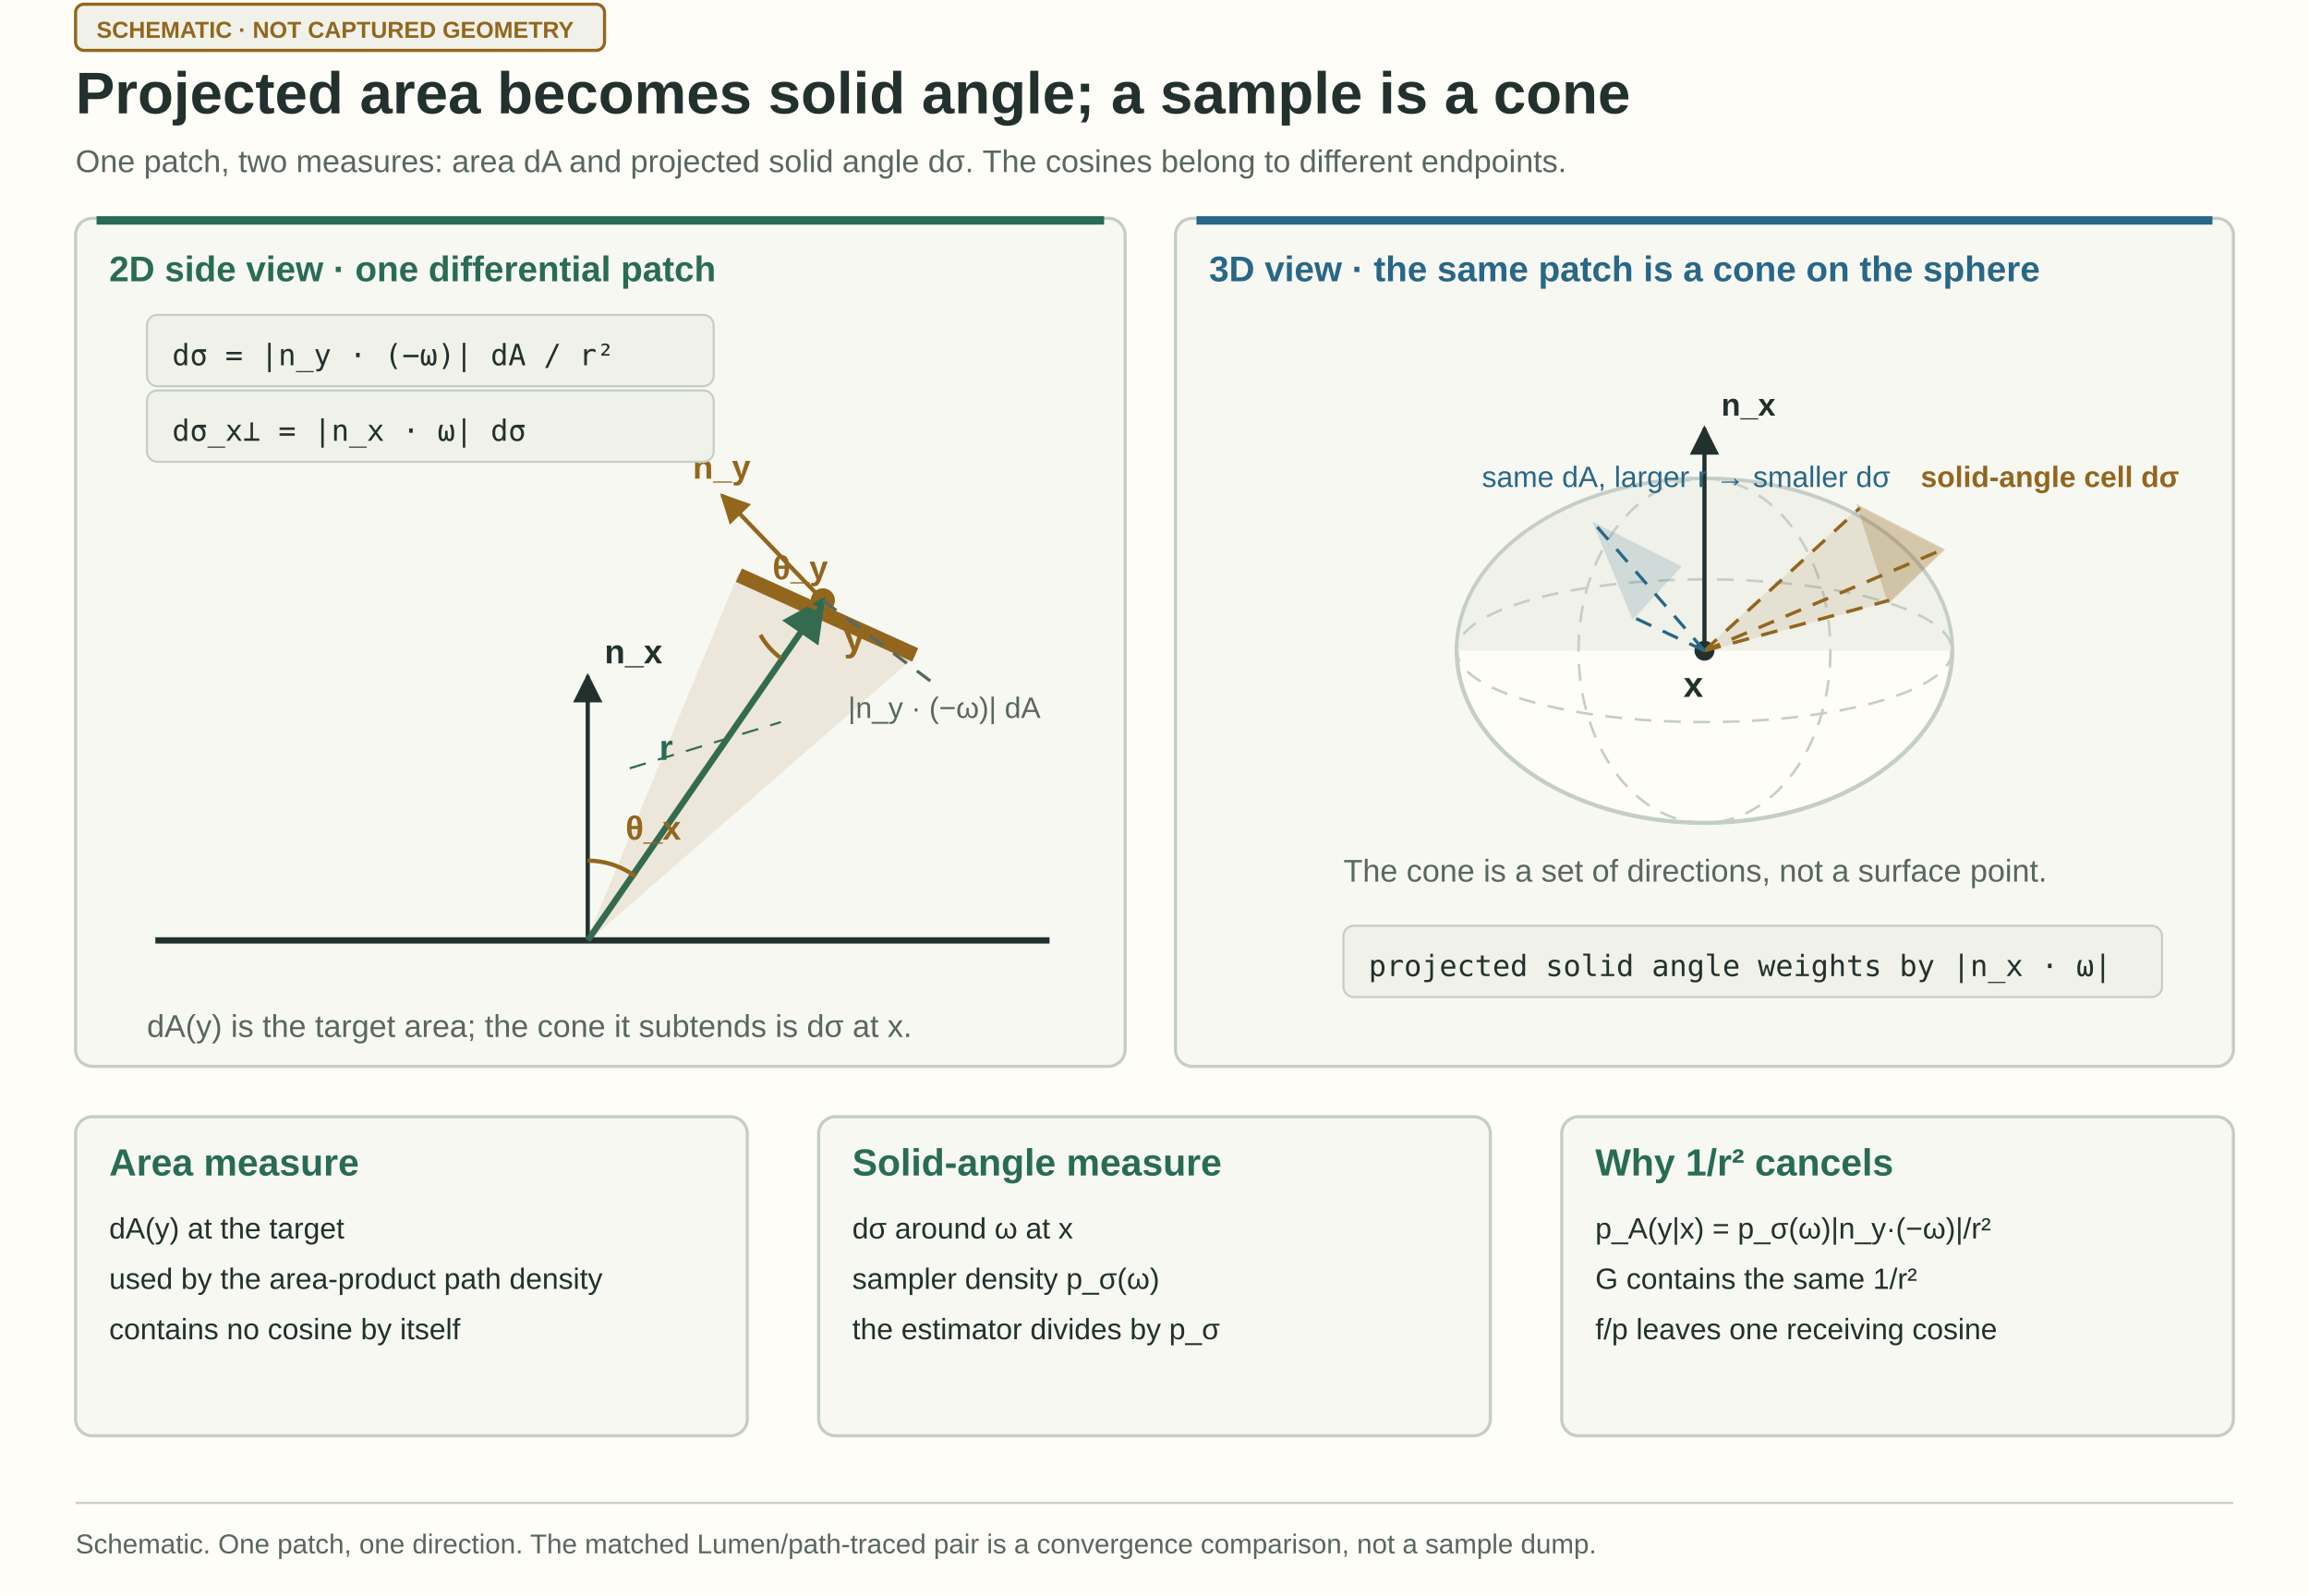
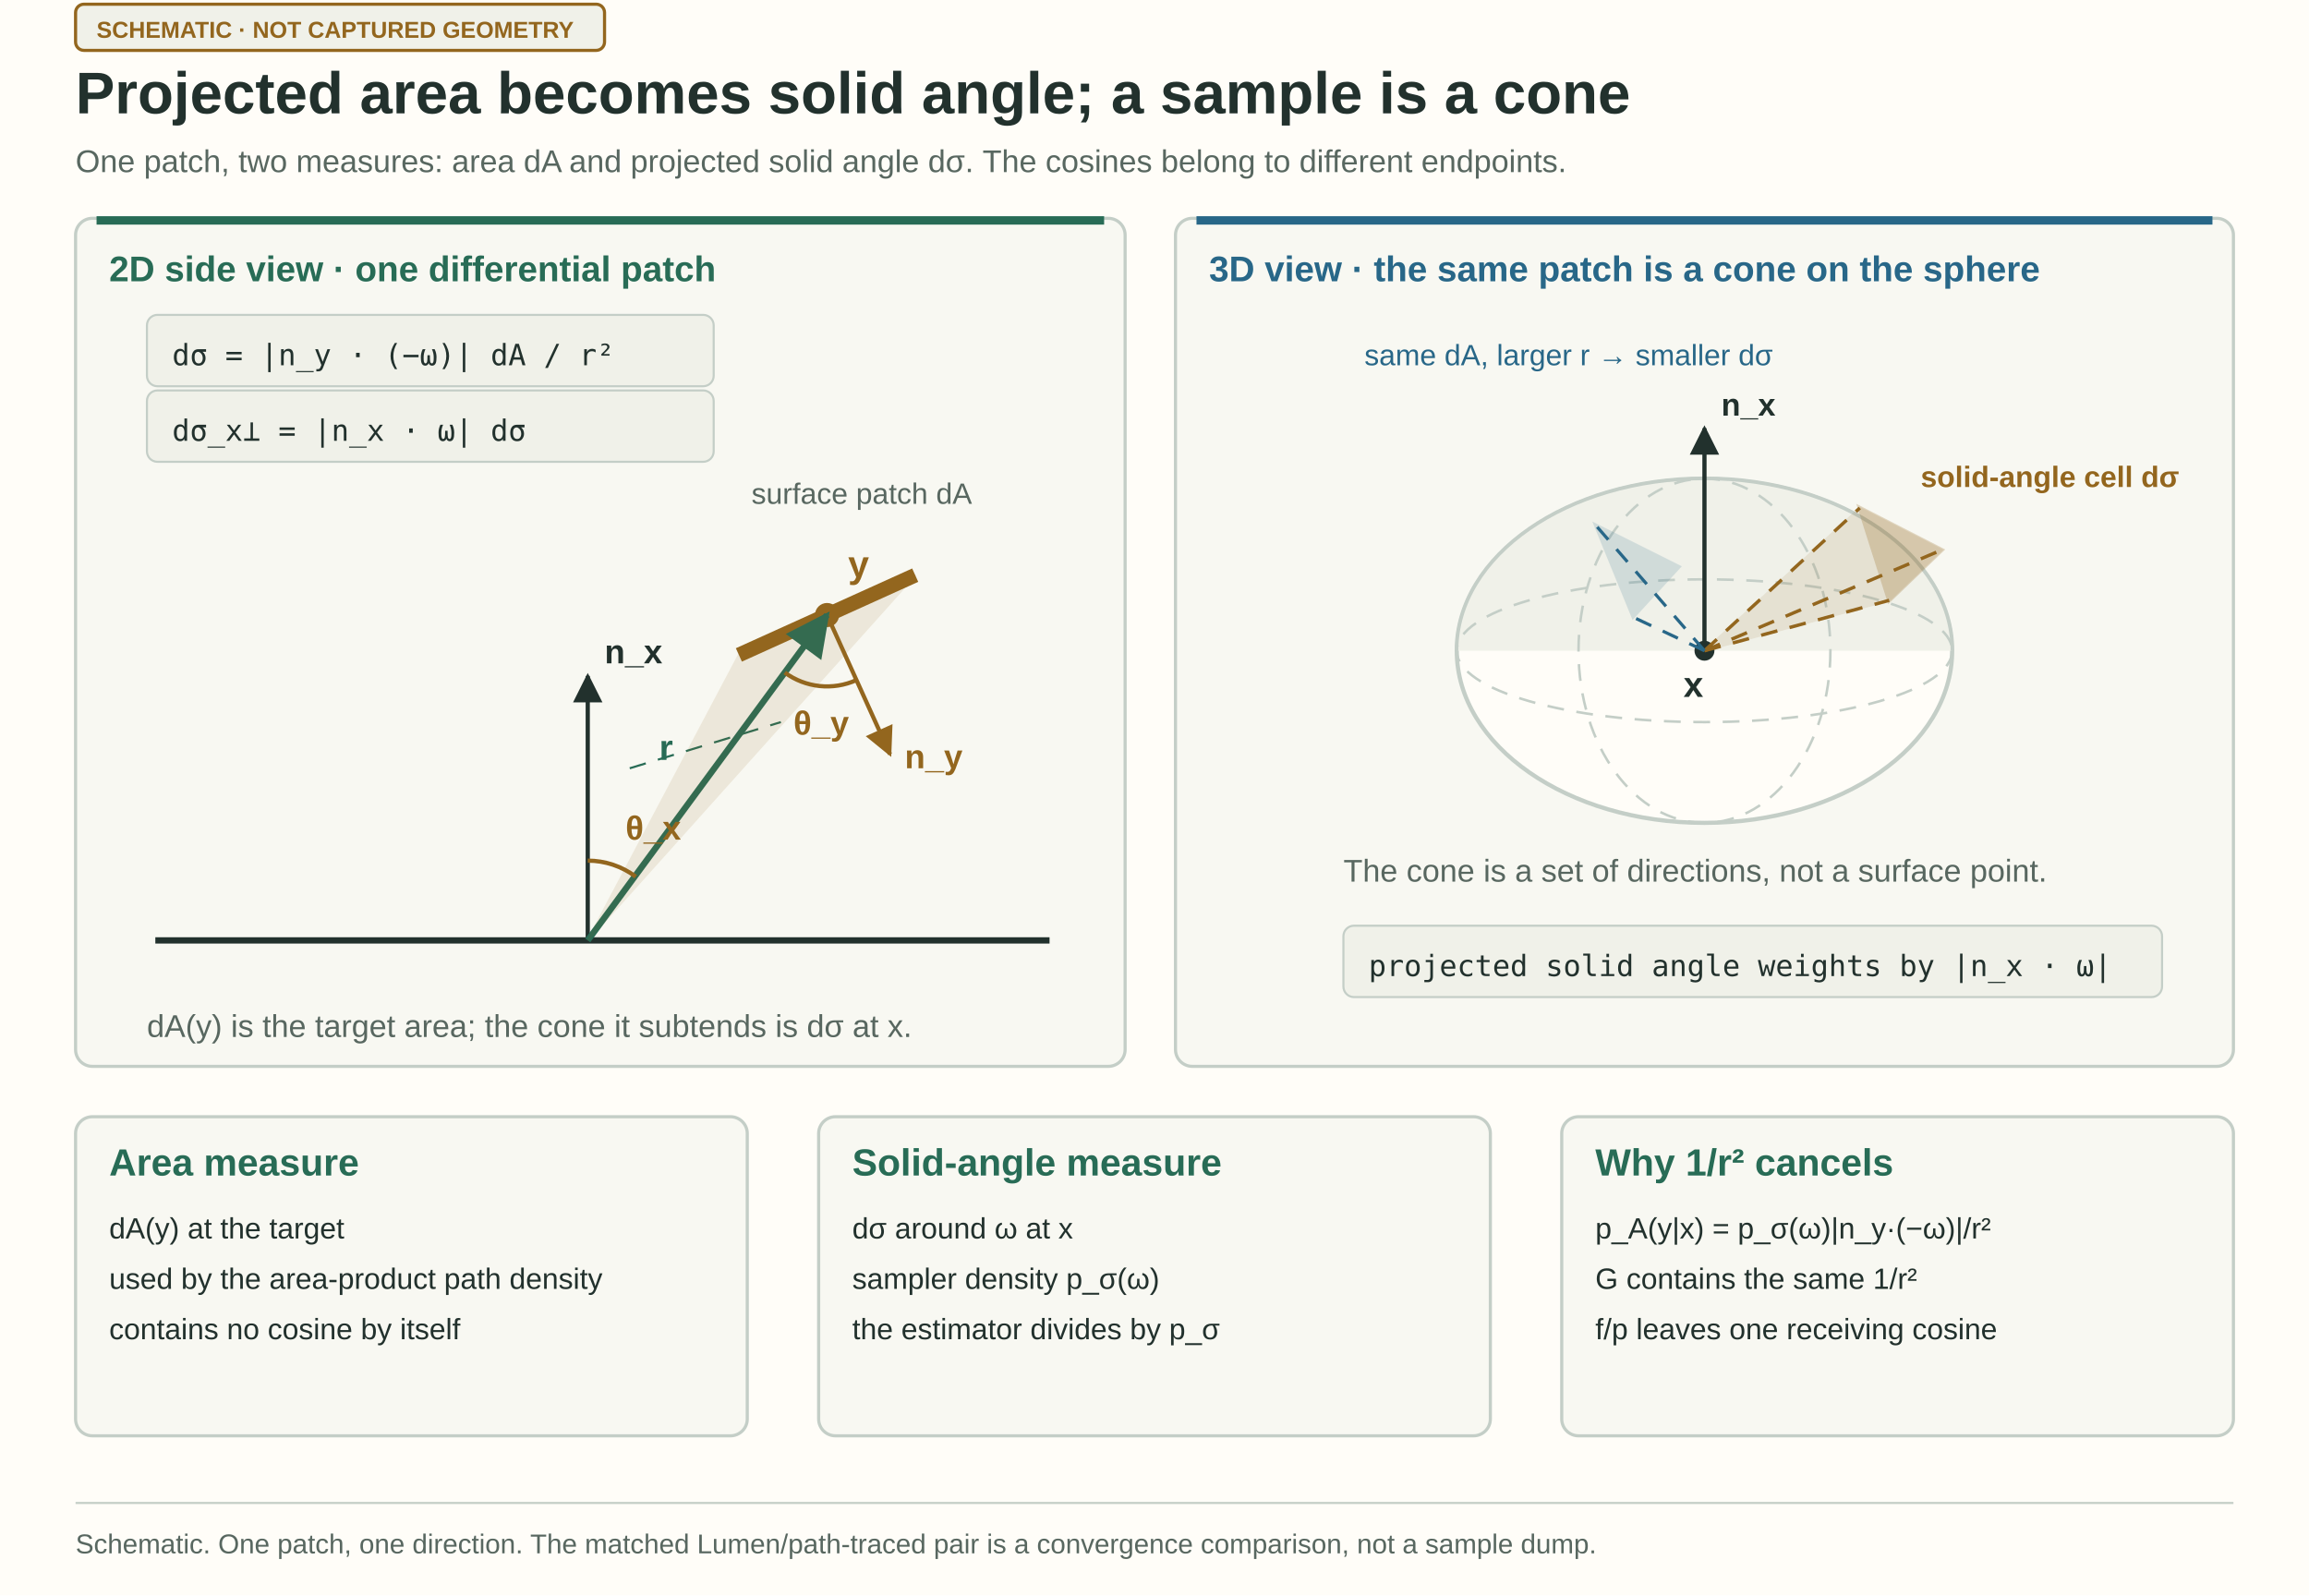
<svg xmlns="http://www.w3.org/2000/svg" viewBox="0 0 1100 760" width="1100" height="760" role="img" aria-labelledby="title desc" data-schematic="true">
  <defs>
    <marker id="arrow-green" viewBox="0 0 10 10" refX="9" refY="5" markerWidth="7" markerHeight="7" orient="auto-start-reverse">
      <path d="M0 0 L10 5 L0 10 Z" fill="#286c56" />
    </marker>
    <marker id="arrow-blue" viewBox="0 0 10 10" refX="9" refY="5" markerWidth="7" markerHeight="7" orient="auto-start-reverse">
      <path d="M0 0 L10 5 L0 10 Z" fill="#286788" />
    </marker>
    <marker id="arrow-gold" viewBox="0 0 10 10" refX="9" refY="5" markerWidth="7" markerHeight="7" orient="auto-start-reverse">
      <path d="M0 0 L10 5 L0 10 Z" fill="#93661e" />
    </marker>
    <marker id="arrow-red" viewBox="0 0 10 10" refX="9" refY="5" markerWidth="7" markerHeight="7" orient="auto-start-reverse">
      <path d="M0 0 L10 5 L0 10 Z" fill="#aa5343" />
    </marker>
    <marker id="arrow-muted" viewBox="0 0 10 10" refX="9" refY="5" markerWidth="7" markerHeight="7" orient="auto-start-reverse">
      <path d="M0 0 L10 5 L0 10 Z" fill="#586760" />
    </marker>
    <marker id="arrow-ink" viewBox="0 0 10 10" refX="9" refY="5" markerWidth="7" markerHeight="7" orient="auto-start-reverse">
      <path d="M0 0 L10 5 L0 10 Z" fill="#22312d" />
    </marker>
  </defs>
  <rect width="1100" height="760" fill="#fffdf8" />
  <g font-family="Segoe UI, Arial, sans-serif">
    <rect x="36" y="2" width="252" height="22" rx="4" fill="#f0f1e9" stroke="#93661e" stroke-width="1.5" opacity="1" />
    <text x="46" y="18" font-family="Segoe UI, Arial, sans-serif" font-size="11" fill="#93661e" font-weight="600" text-anchor="start">SCHEMATIC · NOT CAPTURED GEOMETRY</text>
    <text x="36" y="54" font-family="Segoe UI, Arial, sans-serif" font-size="28" fill="#22312d" font-weight="600" text-anchor="start">Projected area becomes solid angle; a sample is a cone</text>
    <text x="36" y="82" font-family="Segoe UI, Arial, sans-serif" font-size="15" fill="#586760" font-weight="400" text-anchor="start">One patch, two measures: area dA and projected solid angle dσ. The cosines belong to different endpoints.</text>
    <rect x="36" y="104" width="500" height="404" rx="8" fill="#f8f8f2" stroke="#c4cec7" stroke-width="1.5" opacity="1" />
    <path d="M46 105H526" stroke="#286c56" stroke-width="4" />
    <text x="52" y="134" font-family="Segoe UI, Arial, sans-serif" font-size="17" fill="#286c56" font-weight="600" text-anchor="start">2D side view · one differential patch</text>
    <rect x="560" y="104" width="504" height="404" rx="8" fill="#f8f8f2" stroke="#c4cec7" stroke-width="1.5" opacity="1" />
    <path d="M570 105H1054" stroke="#286788" stroke-width="4" />
    <text x="576" y="134" font-family="Segoe UI, Arial, sans-serif" font-size="17" fill="#286788" font-weight="600" text-anchor="start">3D view · the same patch is a cone on the sphere</text>
    <path d="M74 448L500 448" fill="none" stroke="#22312d" stroke-width="3" />
    <path d="M280 448L280 322" fill="none" stroke="#22312d" stroke-width="2" marker-end="url(#arrow-ink)" />
    <text x="288" y="316" font-family="Segoe UI, Arial, sans-serif" font-size="16" fill="#22312d" font-weight="600" text-anchor="start">n_x</text>
-     <path d="M352 274L436 312" fill="none" stroke="#93661e" stroke-width="7" />
-     <path d="M392 286L344 236" fill="none" stroke="#93661e" stroke-width="2" marker-end="url(#arrow-gold)" />
-     <text x="330" y="228" font-family="Segoe UI, Arial, sans-serif" font-size="16" fill="#93661e" font-weight="600" text-anchor="start">n_y</text>
-     <circle cx="392" cy="286" r="5" fill="#93661e" stroke="#93661e" stroke-width="1.5" />
-     <text x="402" y="310" font-family="Segoe UI, Arial, sans-serif" font-size="18" fill="#93661e" font-weight="600" text-anchor="start">y</text>
-     <path d="M280 448L392 286" fill="none" stroke="#286c56" stroke-width="3" marker-end="url(#arrow-green)" />
+     <path d="M352 312L436 274" fill="none" stroke="#93661e" stroke-width="7" />
+     <path d="M394 293L424 359.316" fill="none" stroke="#93661e" stroke-width="2" marker-end="url(#arrow-gold)" />
+     <text x="431" y="366" font-family="Segoe UI, Arial, sans-serif" font-size="16" fill="#93661e" font-weight="600" text-anchor="start">n_y</text>
+     <circle cx="394" cy="293" r="5" fill="#93661e" stroke="#93661e" stroke-width="1.5" />
+     <text x="404" y="275" font-family="Segoe UI, Arial, sans-serif" font-size="18" fill="#93661e" font-weight="600" text-anchor="start">y</text>
+     <path d="M280 448L394 293" fill="none" stroke="#286c56" stroke-width="3" marker-end="url(#arrow-green)" />
    <text x="314" y="362" font-family="Segoe UI, Arial, sans-serif" font-size="17" fill="#286c56" font-weight="600" text-anchor="start">r</text>
    <path d="M300 366L372 344" fill="none" stroke="#286c56" stroke-width="1" stroke-dasharray="8 6" />
-     <path d="M280 448L352 274L436 312Z" fill="#93661e" stroke="#93661e" stroke-width="1" opacity="0.12" />
-     <path d="M356 276L428 306" fill="none" stroke="#93661e" stroke-width="2" stroke-dasharray="8 6" />
+     <path d="M280 448L352 312L436 274Z" fill="#93661e" stroke="#93661e" stroke-width="1" opacity="0.12" />
    <path d="M280.00 410.00A38 38 0 0 1 302.87 417.65" fill="none" stroke="#93661e" stroke-width="2" />
    <text x="298" y="400" font-family="Segoe UI, Arial, sans-serif" font-size="16" fill="#93661e" font-weight="600" text-anchor="start">θ_x</text>
-     <path d="M372.02 313.51A34 34 0 0 1 362.26 302.48" fill="none" stroke="#93661e" stroke-width="2" />
-     <text x="368" y="276" font-family="Segoe UI, Arial, sans-serif" font-size="16" fill="#93661e" font-weight="600" text-anchor="start">θ_y</text>
+     <path d="M408.01 323.98A34 34 0 0 1 373.86 320.39" fill="none" stroke="#93661e" stroke-width="2" />
+     <text x="378" y="350" font-family="Segoe UI, Arial, sans-serif" font-size="16" fill="#93661e" font-weight="600" text-anchor="start">θ_y</text>
    <text x="70" y="494" font-family="Segoe UI, Arial, sans-serif" font-size="15" fill="#586760" font-weight="400" text-anchor="start">dA(y) is the target area; the cone it subtends is dσ at x.</text>
    <rect x="70" y="150" width="270" height="34" rx="5" fill="#f0f1e9" stroke="#c4cec7" stroke-width="1" opacity="1" />
    <text x="82" y="174" font-family="Cascadia Code, Consolas, monospace" font-size="14" fill="#22312d" font-weight="400" text-anchor="start">dσ = |n_y · (−ω)| dA / r²</text>
    <rect x="70" y="186" width="270" height="34" rx="5" fill="#f0f1e9" stroke="#c4cec7" stroke-width="1" opacity="1" />
    <text x="82" y="210" font-family="Cascadia Code, Consolas, monospace" font-size="14" fill="#22312d" font-weight="400" text-anchor="start">dσ_x⊥ = |n_x · ω| dσ</text>
-     <path d="M392 286L448 328" fill="none" stroke="#586760" stroke-width="1.5" stroke-dasharray="8 6" />
-     <text x="404" y="342" font-family="Segoe UI, Arial, sans-serif" font-size="14" fill="#586760" font-weight="400" text-anchor="start">|n_y · (−ω)| dA</text>
+     <text x="358" y="240" font-family="Segoe UI, Arial, sans-serif" font-size="14" fill="#586760" font-weight="400" text-anchor="start">surface patch dA</text>
    <ellipse cx="812" cy="310" rx="118" ry="82" fill="#fffdf8" stroke="#c4cec7" stroke-width="2" />
    <path d="M694 310A118 82 0 0 1 930 310" fill="#f0f1e9" stroke="#c4cec7" stroke-width="1.5" />
    <ellipse cx="812" cy="310" rx="118" ry="34" fill="none" stroke="#c4cec7" stroke-width="1.2" stroke-dasharray="8 6" />
    <ellipse cx="812" cy="310" rx="60" ry="82" fill="none" stroke="#c4cec7" stroke-width="1.2" stroke-dasharray="8 6" />
    <path d="M812 310L812 204" fill="none" stroke="#22312d" stroke-width="2" marker-end="url(#arrow-ink)" />
    <text x="820" y="198" font-family="Segoe UI, Arial, sans-serif" font-size="15" fill="#22312d" font-weight="600" text-anchor="start">n_x</text>
    <circle cx="812" cy="310" r="4" fill="#22312d" stroke="#22312d" stroke-width="1.5" />
    <text x="802" y="332" font-family="Segoe UI, Arial, sans-serif" font-size="17" fill="#22312d" font-weight="600" text-anchor="start">x</text>
    <path d="M812 310L886 242L925 262L900 286Z" fill="#93661e" stroke="#93661e" stroke-width="1" opacity="0.12" />
    <path d="M812 310L886 242" fill="none" stroke="#93661e" stroke-width="1.6" stroke-dasharray="8 6" />
    <path d="M812 310L925 262" fill="none" stroke="#93661e" stroke-width="1.6" stroke-dasharray="8 6" />
    <path d="M812 310L900 286" fill="none" stroke="#93661e" stroke-width="1.6" stroke-dasharray="8 6" />
    <path d="M886 242L925 262L900 286Z" fill="#93661e" stroke="#93661e" stroke-width="2" opacity="0.25" />
    <text x="915" y="232" font-family="Segoe UI, Arial, sans-serif" font-size="14" fill="#93661e" font-weight="600" text-anchor="start">solid-angle cell dσ</text>
    <path d="M760 250L800 270L778 294Z" fill="#286788" stroke="#286788" stroke-width="1.5" opacity="0.16" />
-     <text x="706" y="232" font-family="Segoe UI, Arial, sans-serif" font-size="14" fill="#286788" font-weight="400" text-anchor="start">same dA, larger r → smaller dσ</text>
+     <text x="650" y="174" font-family="Segoe UI, Arial, sans-serif" font-size="14" fill="#286788" font-weight="400" text-anchor="start">same dA, larger r → smaller dσ</text>
    <path d="M812 310L760 250" fill="none" stroke="#286788" stroke-width="1.5" stroke-dasharray="8 6" />
    <path d="M812 310L778 294" fill="none" stroke="#286788" stroke-width="1.5" stroke-dasharray="8 6" />
    <text x="640" y="420" font-family="Segoe UI, Arial, sans-serif" font-size="15" fill="#586760" font-weight="400" text-anchor="start">The cone is a set of directions, not a surface point.</text>
    <rect x="640" y="441" width="390" height="34" rx="5" fill="#f0f1e9" stroke="#c4cec7" stroke-width="1" opacity="1" />
    <text x="652" y="465" font-family="Cascadia Code, Consolas, monospace" font-size="14" fill="#22312d" font-weight="400" text-anchor="start">projected solid angle weights by |n_x · ω|</text>
    <rect x="36" y="532" width="320" height="152" rx="8" fill="#f8f8f2" stroke="#c4cec7" stroke-width="1.5" opacity="1" />
    <text x="52" y="560" font-family="Segoe UI, Arial, sans-serif" font-size="18" fill="#286c56" font-weight="600" text-anchor="start">Area measure</text>
    <text x="52" y="590" font-family="Segoe UI, Arial, sans-serif" font-size="14" fill="#22312d" font-weight="400" text-anchor="start">dA(y) at the target</text>
    <text x="52" y="614" font-family="Segoe UI, Arial, sans-serif" font-size="14" fill="#22312d" font-weight="400" text-anchor="start">used by the area-product path density</text>
    <text x="52" y="638" font-family="Segoe UI, Arial, sans-serif" font-size="14" fill="#22312d" font-weight="400" text-anchor="start">contains no cosine by itself</text>
    <rect x="390" y="532" width="320" height="152" rx="8" fill="#f8f8f2" stroke="#c4cec7" stroke-width="1.5" opacity="1" />
    <text x="406" y="560" font-family="Segoe UI, Arial, sans-serif" font-size="18" fill="#286c56" font-weight="600" text-anchor="start">Solid-angle measure</text>
    <text x="406" y="590" font-family="Segoe UI, Arial, sans-serif" font-size="14" fill="#22312d" font-weight="400" text-anchor="start">dσ around ω at x</text>
    <text x="406" y="614" font-family="Segoe UI, Arial, sans-serif" font-size="14" fill="#22312d" font-weight="400" text-anchor="start">sampler density p_σ(ω)</text>
    <text x="406" y="638" font-family="Segoe UI, Arial, sans-serif" font-size="14" fill="#22312d" font-weight="400" text-anchor="start">the estimator divides by p_σ</text>
    <rect x="744" y="532" width="320" height="152" rx="8" fill="#f8f8f2" stroke="#c4cec7" stroke-width="1.5" opacity="1" />
    <text x="760" y="560" font-family="Segoe UI, Arial, sans-serif" font-size="18" fill="#286c56" font-weight="600" text-anchor="start">Why 1/r² cancels</text>
    <text x="760" y="590" font-family="Segoe UI, Arial, sans-serif" font-size="14" fill="#22312d" font-weight="400" text-anchor="start">p_A(y|x) = p_σ(ω)|n_y·(−ω)|/r²</text>
    <text x="760" y="614" font-family="Segoe UI, Arial, sans-serif" font-size="14" fill="#22312d" font-weight="400" text-anchor="start">G contains the same 1/r²</text>
    <text x="760" y="638" font-family="Segoe UI, Arial, sans-serif" font-size="14" fill="#22312d" font-weight="400" text-anchor="start">f/p leaves one receiving cosine</text>
    <path d="M36 716L1064 716" fill="none" stroke="#c4cec7" stroke-width="1" />
    <text x="36" y="740" font-family="Segoe UI, Arial, sans-serif" font-size="13" fill="#586760" font-weight="400" text-anchor="start">Schematic. One patch, one direction. The matched Lumen/path-traced pair is a convergence comparison, not a sample dump.</text>
  </g>
</svg>
